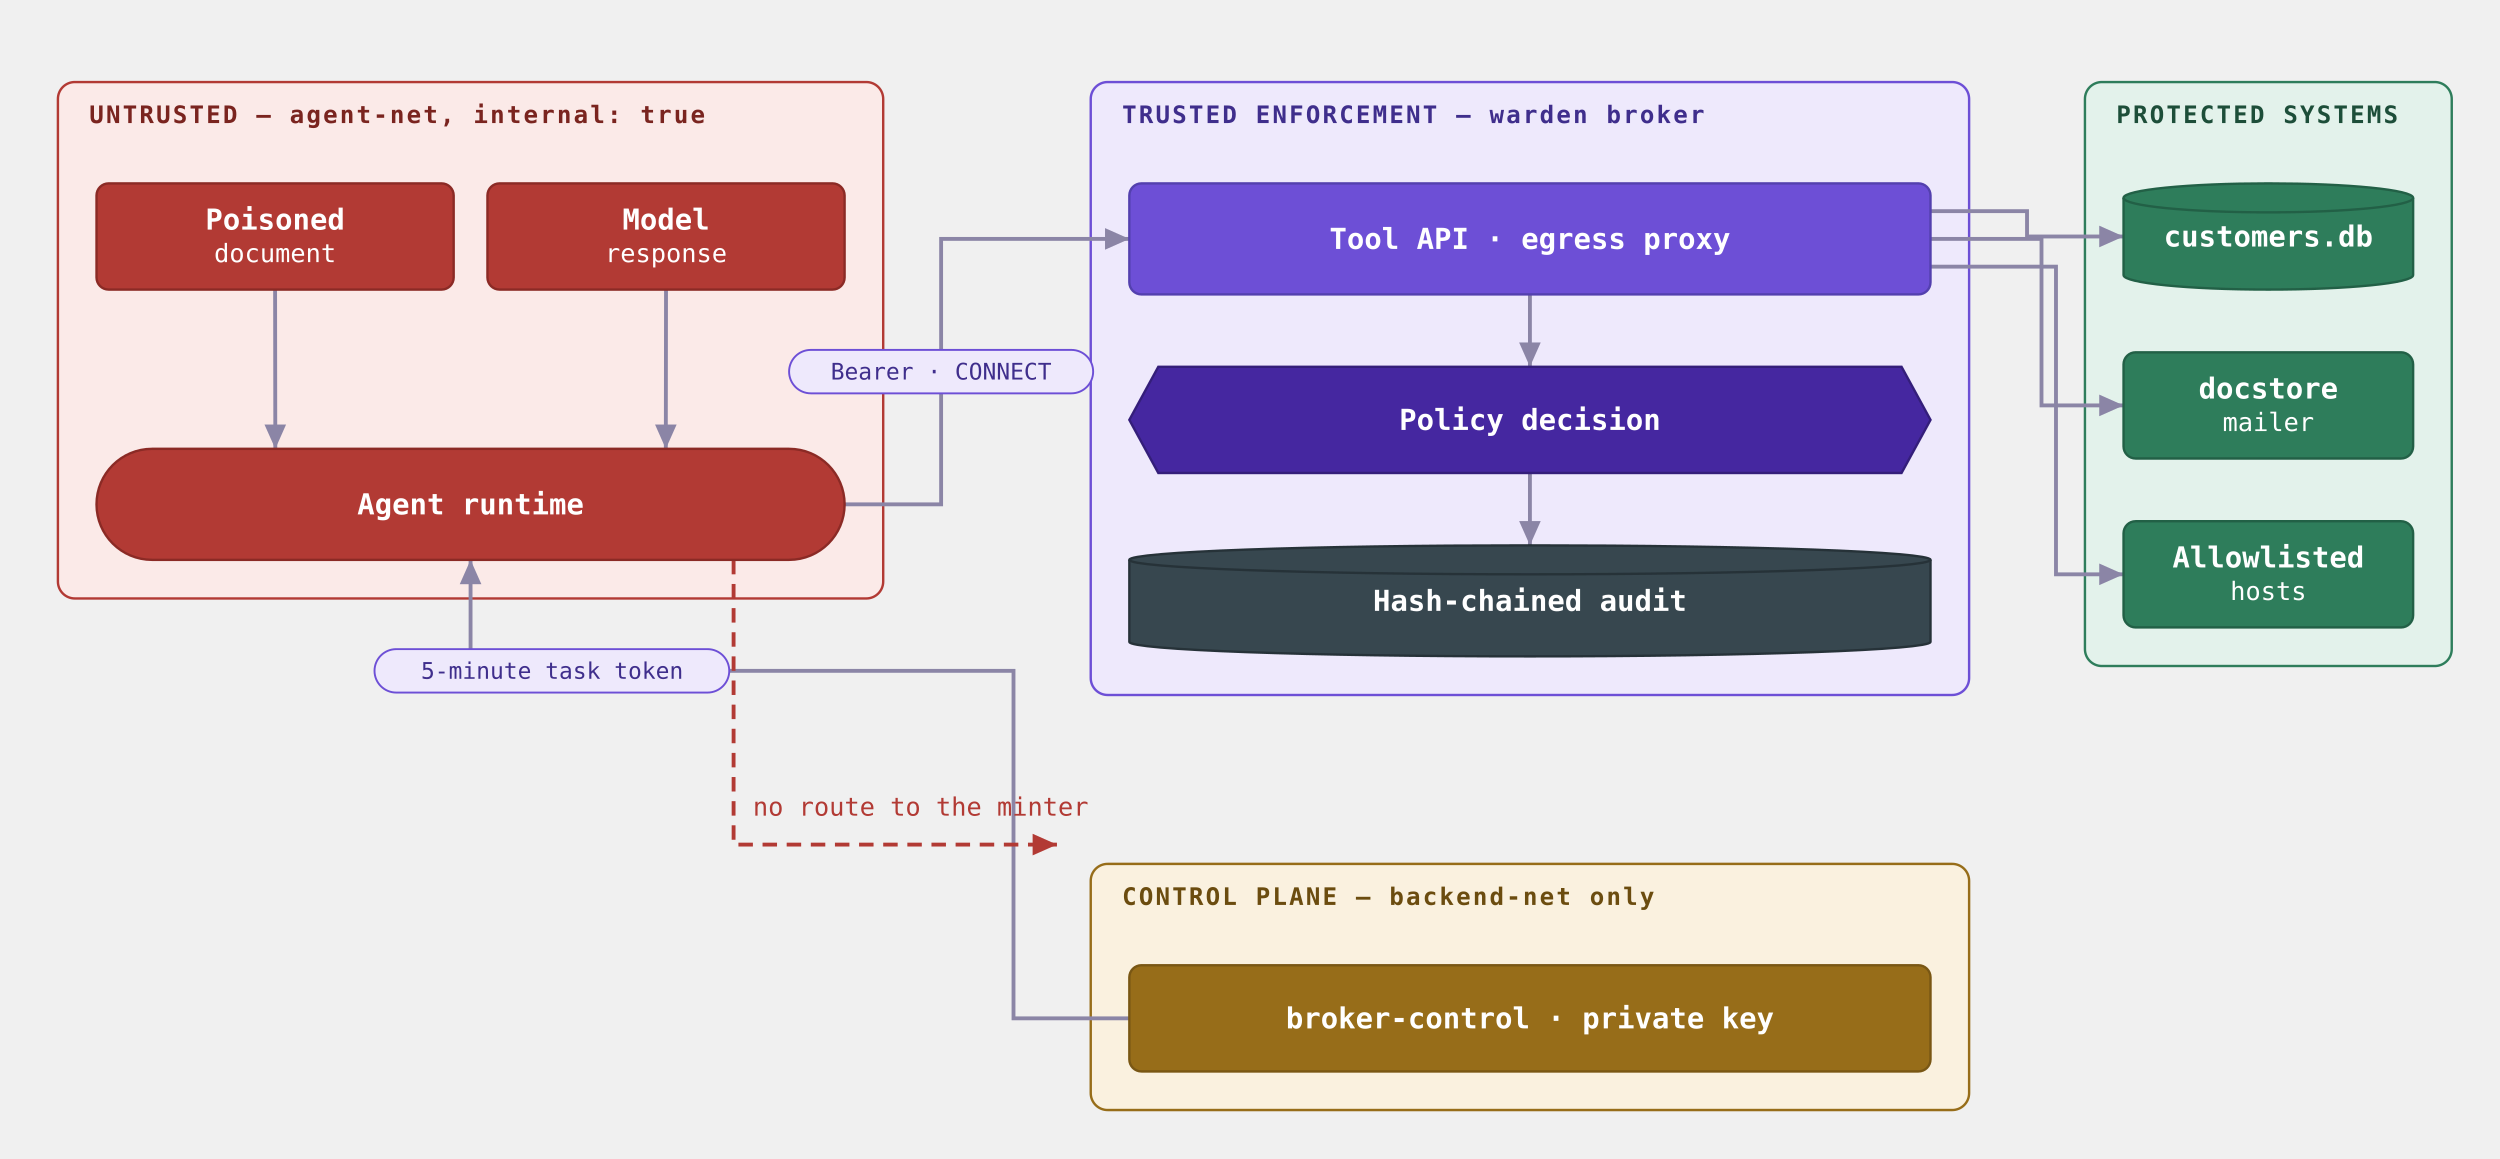
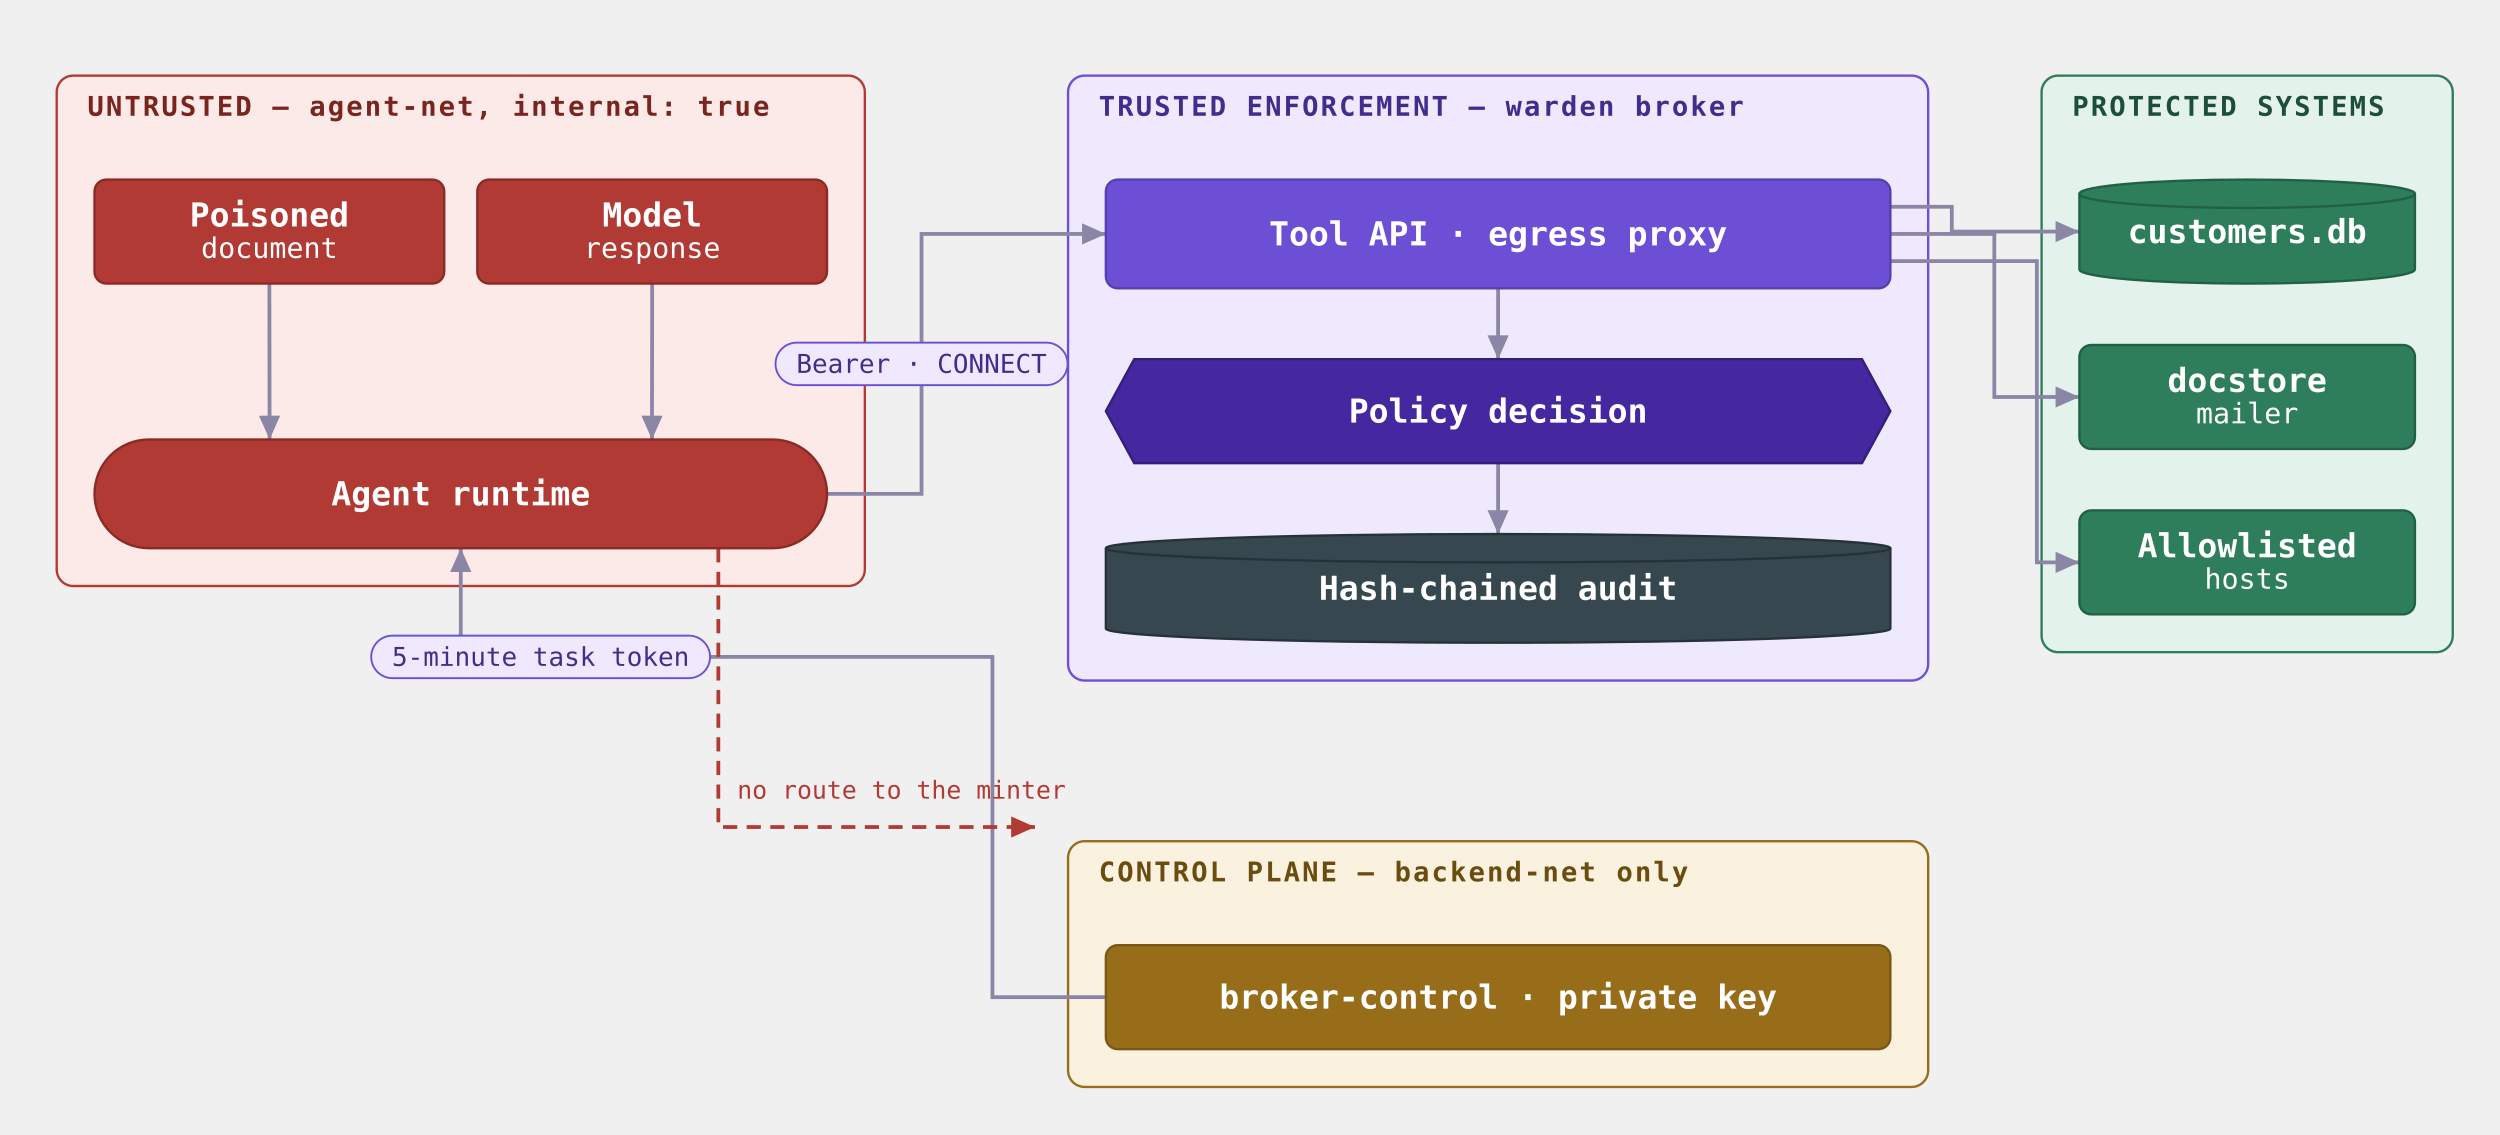
- <svg xmlns="http://www.w3.org/2000/svg" viewBox="0 0 1036.0 480.0" width="1036.0" height="480.0" role="img" aria-label="warden trust boundaries">
+ <svg xmlns="http://www.w3.org/2000/svg" viewBox="0 0 1058.0 480.0" width="1058.0" height="480.0" role="img" aria-label="warden trust boundaries">
  <defs>
    <marker id="arrow" viewBox="0 0 10 10" refX="9" refY="5" markerWidth="7" markerHeight="7" orient="auto">
      <path d="M0,1 L9,5 L0,9 z" fill="#8B85A6" />
    </marker>
    <marker id="arrowbad" viewBox="0 0 10 10" refX="9" refY="5" markerWidth="7" markerHeight="7" orient="auto">
      <path d="M0,1 L9,5 L0,9 z" fill="#B23A34" />
    </marker>
  </defs>
-   <rect x="24.0" y="34.0" width="342.0" height="214.0" rx="7" fill="#FBEAE8" stroke="#B23A34" />
-   <rect x="452.0" y="34.0" width="364.0" height="254.0" rx="7" fill="#EEE9FC" stroke="#6D4FD6" />
-   <rect x="452.0" y="358.0" width="364.0" height="102.0" rx="7" fill="#FAF1DF" stroke="#976D19" />
-   <rect x="864.0" y="34.0" width="152.0" height="242.0" rx="7" fill="#E3F2EB" stroke="#2E7D5B" />
+   <rect x="24.0" y="32.0" width="342.0" height="216.0" rx="7" fill="#FBEAE8" stroke="#B23A34" />
+   <rect x="452.0" y="32.0" width="364.0" height="256.0" rx="7" fill="#EEE9FC" stroke="#6D4FD6" />
+   <rect x="452.0" y="356.0" width="364.0" height="104.0" rx="7" fill="#FAF1DF" stroke="#976D19" />
+   <rect x="864.0" y="32.0" width="174.0" height="244.0" rx="7" fill="#E3F2EB" stroke="#2E7D5B" />
  <path d="M114.0,120.0 L114.09,186.0" fill="none" stroke="#8B85A6" stroke-width="1.6" marker-end="url(#arrow)" />
  <path d="M276.0,120.0 L275.91,186.0" fill="none" stroke="#8B85A6" stroke-width="1.6" marker-end="url(#arrow)" />
  <path d="M634.0,122.0 L634.0,152.0" fill="none" stroke="#8B85A6" stroke-width="1.6" marker-end="url(#arrow)" />
  <path d="M634.0,196.0 L634.0,226.0" fill="none" stroke="#8B85A6" stroke-width="1.6" marker-end="url(#arrow)" />
  <path d="M350.0,209.0 L390,209.0 L390,99.0 L468.0,99.0" fill="none" stroke="#8B85A6" stroke-width="1.6" marker-end="url(#arrow)" />
-   <rect x="327.0" y="145.0" width="126.0" height="18" rx="9" fill="#EEE9FC" stroke="#6D4FD6" stroke-width="0.8" />
-   <text x="390.0" y="154.0" fill="#3F2E8C" font-family="ui-monospace, SFMono-Regular, Menlo, Consolas, monospace" font-size="9.5" text-anchor="middle" dominant-baseline="central">Bearer · CONNECT</text>
-   <path d="M800.0,87.5 L840,87.5 L840,98.0 L880.0,98.0" fill="none" stroke="#8B85A6" stroke-width="1.6" marker-end="url(#arrow)" />
-   <path d="M800.0,99.0 L846,99.0 L846,168.0 L880.0,168.0" fill="none" stroke="#8B85A6" stroke-width="1.6" marker-end="url(#arrow)" />
-   <path d="M800.0,110.5 L852,110.5 L852,238.0 L880.0,238.0" fill="none" stroke="#8B85A6" stroke-width="1.6" marker-end="url(#arrow)" />
+   <rect x="328.2" y="145.0" width="123.6" height="18" rx="9" fill="#EEE9FC" stroke="#6D4FD6" stroke-width="0.8" />
+   <text x="390.0" y="154.0" fill="#3F2E8C" font-family="ui-monospace, SFMono-Regular, Menlo, Consolas, monospace" font-size="11" text-anchor="middle" dominant-baseline="central">Bearer · CONNECT</text>
+   <path d="M800.0,87.5 L826,87.5 L826,98.0 L880.0,98.0" fill="none" stroke="#8B85A6" stroke-width="1.6" marker-end="url(#arrow)" />
+   <path d="M800.0,99.0 L844,99.0 L844,168.0 L880.0,168.0" fill="none" stroke="#8B85A6" stroke-width="1.6" marker-end="url(#arrow)" />
+   <path d="M800.0,110.5 L862,110.5 L862,238.0 L880.0,238.0" fill="none" stroke="#8B85A6" stroke-width="1.6" marker-end="url(#arrow)" />
  <path d="M468.0,422.0 L420,422.0 L420,278.0 L195.0,278.0 L195.0,232.0" fill="none" stroke="#8B85A6" stroke-width="1.6" marker-end="url(#arrow)" />
-   <rect x="155.2" y="269.0" width="147.0" height="18" rx="9" fill="#EEE9FC" stroke="#6D4FD6" stroke-width="0.8" />
-   <text x="228.8" y="278.0" fill="#3F2E8C" font-family="ui-monospace, SFMono-Regular, Menlo, Consolas, monospace" font-size="9.5" text-anchor="middle" dominant-baseline="central">5-minute task token</text>
+   <rect x="157.1" y="269.0" width="143.4" height="18" rx="9" fill="#EEE9FC" stroke="#6D4FD6" stroke-width="0.8" />
+   <text x="228.8" y="278.0" fill="#3F2E8C" font-family="ui-monospace, SFMono-Regular, Menlo, Consolas, monospace" font-size="11" text-anchor="middle" dominant-baseline="central">5-minute task token</text>
  <path d="M304.0,232.0 L304.0,350 L438.0,350" fill="none" stroke="#B23A34" stroke-width="1.6" stroke-dasharray="6 4" marker-end="url(#arrowbad)" />
  <rect x="40.0" y="76.0" width="148.0" height="44.0" rx="5" fill="#B23A34" stroke="#8B2A25" />
-   <text x="114.0" y="91.0" fill="#FFFFFF" font-family="ui-monospace, SFMono-Regular, Menlo, Consolas, monospace" font-size="12" font-weight="600" text-anchor="middle" dominant-baseline="central">Poisoned</text>
-   <text x="114.0" y="105.0" fill="#FFFFFF" font-family="ui-monospace, SFMono-Regular, Menlo, Consolas, monospace" font-size="10.5" font-weight="400" text-anchor="middle" dominant-baseline="central">document</text>
+   <text x="114.0" y="91.0" fill="#FFFFFF" font-family="ui-monospace, SFMono-Regular, Menlo, Consolas, monospace" font-size="14" font-weight="600" text-anchor="middle" dominant-baseline="central">Poisoned</text>
+   <text x="114.0" y="105.0" fill="#FFFFFF" font-family="ui-monospace, SFMono-Regular, Menlo, Consolas, monospace" font-size="12" font-weight="400" text-anchor="middle" dominant-baseline="central">document</text>
  <rect x="202.0" y="76.0" width="148.0" height="44.0" rx="5" fill="#B23A34" stroke="#8B2A25" />
-   <text x="276.0" y="91.0" fill="#FFFFFF" font-family="ui-monospace, SFMono-Regular, Menlo, Consolas, monospace" font-size="12" font-weight="600" text-anchor="middle" dominant-baseline="central">Model</text>
-   <text x="276.0" y="105.0" fill="#FFFFFF" font-family="ui-monospace, SFMono-Regular, Menlo, Consolas, monospace" font-size="10.5" font-weight="400" text-anchor="middle" dominant-baseline="central">response</text>
+   <text x="276.0" y="91.0" fill="#FFFFFF" font-family="ui-monospace, SFMono-Regular, Menlo, Consolas, monospace" font-size="14" font-weight="600" text-anchor="middle" dominant-baseline="central">Model</text>
+   <text x="276.0" y="105.0" fill="#FFFFFF" font-family="ui-monospace, SFMono-Regular, Menlo, Consolas, monospace" font-size="12" font-weight="400" text-anchor="middle" dominant-baseline="central">response</text>
  <rect x="40.0" y="186.0" width="310.0" height="46.0" rx="23.0" fill="#B23A34" stroke="#8B2A25" />
-   <text x="195.0" y="209.0" fill="#FFFFFF" font-family="ui-monospace, SFMono-Regular, Menlo, Consolas, monospace" font-size="12" font-weight="600" text-anchor="middle" dominant-baseline="central">Agent runtime</text>
+   <text x="195.0" y="209.0" fill="#FFFFFF" font-family="ui-monospace, SFMono-Regular, Menlo, Consolas, monospace" font-size="14" font-weight="600" text-anchor="middle" dominant-baseline="central">Agent runtime</text>
  <rect x="468.0" y="76.0" width="332.0" height="46.0" rx="5" fill="#6D4FD6" stroke="#5340AE" />
-   <text x="634.0" y="99.0" fill="#FFFFFF" font-family="ui-monospace, SFMono-Regular, Menlo, Consolas, monospace" font-size="12" font-weight="600" text-anchor="middle" dominant-baseline="central">Tool API · egress proxy</text>
+   <text x="634.0" y="99.0" fill="#FFFFFF" font-family="ui-monospace, SFMono-Regular, Menlo, Consolas, monospace" font-size="14" font-weight="600" text-anchor="middle" dominant-baseline="central">Tool API · egress proxy</text>
  <polygon points="480.0,152.0 788.0,152.0 800.0,174.0 788.0,196.0 480.0,196.0 468.0,174.0" fill="#4527A0" stroke="#341E7A" />
-   <text x="634.0" y="174.0" fill="#FFFFFF" font-family="ui-monospace, SFMono-Regular, Menlo, Consolas, monospace" font-size="12" font-weight="600" text-anchor="middle" dominant-baseline="central">Policy decision</text>
+   <text x="634.0" y="174.0" fill="#FFFFFF" font-family="ui-monospace, SFMono-Regular, Menlo, Consolas, monospace" font-size="14" font-weight="600" text-anchor="middle" dominant-baseline="central">Policy decision</text>
  <path d="M468.0,232.0 A166.0,6 0 0 1 800.0,232.0 L800.0,266.0 A166.0,6 0 0 1 468.0,266.0 Z" fill="#37474F" stroke="#263238" />
  <path d="M468.0,232.0 A166.0,6 0 0 0 800.0,232.0" fill="none" stroke="#263238" />
-   <text x="634.0" y="249.0" fill="#FFFFFF" font-family="ui-monospace, SFMono-Regular, Menlo, Consolas, monospace" font-size="12" font-weight="600" text-anchor="middle" dominant-baseline="central">Hash-chained audit</text>
+   <text x="634.0" y="249.0" fill="#FFFFFF" font-family="ui-monospace, SFMono-Regular, Menlo, Consolas, monospace" font-size="14" font-weight="600" text-anchor="middle" dominant-baseline="central">Hash-chained audit</text>
  <rect x="468.0" y="400.0" width="332.0" height="44.0" rx="5" fill="#976D19" stroke="#795714" />
-   <text x="634.0" y="422.0" fill="#FFFFFF" font-family="ui-monospace, SFMono-Regular, Menlo, Consolas, monospace" font-size="12" font-weight="600" text-anchor="middle" dominant-baseline="central">broker-control · private key</text>
-   <path d="M880.0,82.0 A60.0,6 0 0 1 1000.0,82.0 L1000.0,114.0 A60.0,6 0 0 1 880.0,114.0 Z" fill="#2E7D5B" stroke="#226046" />
-   <path d="M880.0,82.0 A60.0,6 0 0 0 1000.0,82.0" fill="none" stroke="#226046" />
-   <text x="940.0" y="98.0" fill="#FFFFFF" font-family="ui-monospace, SFMono-Regular, Menlo, Consolas, monospace" font-size="12" font-weight="600" text-anchor="middle" dominant-baseline="central">customers.db</text>
-   <rect x="880.0" y="146.0" width="120.0" height="44.0" rx="5" fill="#2E7D5B" stroke="#226046" />
-   <text x="940.0" y="161.0" fill="#FFFFFF" font-family="ui-monospace, SFMono-Regular, Menlo, Consolas, monospace" font-size="12" font-weight="600" text-anchor="middle" dominant-baseline="central">docstore</text>
-   <text x="940.0" y="175.0" fill="#FFFFFF" font-family="ui-monospace, SFMono-Regular, Menlo, Consolas, monospace" font-size="10.5" font-weight="400" text-anchor="middle" dominant-baseline="central">mailer</text>
-   <rect x="880.0" y="216.0" width="120.0" height="44.0" rx="5" fill="#2E7D5B" stroke="#226046" />
-   <text x="940.0" y="231.0" fill="#FFFFFF" font-family="ui-monospace, SFMono-Regular, Menlo, Consolas, monospace" font-size="12" font-weight="600" text-anchor="middle" dominant-baseline="central">Allowlisted</text>
-   <text x="940.0" y="245.0" fill="#FFFFFF" font-family="ui-monospace, SFMono-Regular, Menlo, Consolas, monospace" font-size="10.5" font-weight="400" text-anchor="middle" dominant-baseline="central">hosts</text>
-   <rect x="31.0" y="39.0" width="280.4" height="19" rx="4" fill="#FBEAE8" />
-   <text x="37.0" y="51.0" fill="#7A241F" font-family="ui-monospace, SFMono-Regular, Menlo, Consolas, monospace" font-size="10" font-weight="600" letter-spacing="0.9">UNTRUSTED — agent-net, internal: true</text>
-   <rect x="459.0" y="39.0" width="266.0" height="19" rx="4" fill="#EEE9FC" />
-   <text x="465.0" y="51.0" fill="#3F2E8C" font-family="ui-monospace, SFMono-Regular, Menlo, Consolas, monospace" font-size="10" font-weight="600" letter-spacing="0.9">TRUSTED ENFORCEMENT — warden broker</text>
-   <rect x="459.0" y="363.0" width="244.4" height="19" rx="4" fill="#FAF1DF" />
-   <text x="465.0" y="375.0" fill="#6B4C0F" font-family="ui-monospace, SFMono-Regular, Menlo, Consolas, monospace" font-size="10" font-weight="600" letter-spacing="0.9">CONTROL PLANE — backend-net only</text>
-   <rect x="871.0" y="39.0" width="136.4" height="19" rx="4" fill="#E3F2EB" />
-   <text x="877.0" y="51.0" fill="#1D4E39" font-family="ui-monospace, SFMono-Regular, Menlo, Consolas, monospace" font-size="10" font-weight="600" letter-spacing="0.9">PROTECTED SYSTEMS</text>
+   <text x="634.0" y="422.0" fill="#FFFFFF" font-family="ui-monospace, SFMono-Regular, Menlo, Consolas, monospace" font-size="14" font-weight="600" text-anchor="middle" dominant-baseline="central">broker-control · private key</text>
+   <path d="M880.0,82.0 A71.0,6 0 0 1 1022.0,82.0 L1022.0,114.0 A71.0,6 0 0 1 880.0,114.0 Z" fill="#2E7D5B" stroke="#226046" />
+   <path d="M880.0,82.0 A71.0,6 0 0 0 1022.0,82.0" fill="none" stroke="#226046" />
+   <text x="951.0" y="98.0" fill="#FFFFFF" font-family="ui-monospace, SFMono-Regular, Menlo, Consolas, monospace" font-size="14" font-weight="600" text-anchor="middle" dominant-baseline="central">customers.db</text>
+   <rect x="880.0" y="146.0" width="142.0" height="44.0" rx="5" fill="#2E7D5B" stroke="#226046" />
+   <text x="951.0" y="161.0" fill="#FFFFFF" font-family="ui-monospace, SFMono-Regular, Menlo, Consolas, monospace" font-size="14" font-weight="600" text-anchor="middle" dominant-baseline="central">docstore</text>
+   <text x="951.0" y="175.0" fill="#FFFFFF" font-family="ui-monospace, SFMono-Regular, Menlo, Consolas, monospace" font-size="12" font-weight="400" text-anchor="middle" dominant-baseline="central">mailer</text>
+   <rect x="880.0" y="216.0" width="142.0" height="44.0" rx="5" fill="#2E7D5B" stroke="#226046" />
+   <text x="951.0" y="231.0" fill="#FFFFFF" font-family="ui-monospace, SFMono-Regular, Menlo, Consolas, monospace" font-size="14" font-weight="600" text-anchor="middle" dominant-baseline="central">Allowlisted</text>
+   <text x="951.0" y="245.0" fill="#FFFFFF" font-family="ui-monospace, SFMono-Regular, Menlo, Consolas, monospace" font-size="12" font-weight="400" text-anchor="middle" dominant-baseline="central">hosts</text>
+   <rect x="31.0" y="37.0" width="304.6" height="19" rx="4" fill="#FBEAE8" />
+   <text x="37.0" y="49.0" fill="#7A241F" font-family="ui-monospace, SFMono-Regular, Menlo, Consolas, monospace" font-size="11.5" font-weight="600" letter-spacing="0.9">UNTRUSTED — agent-net, internal: true</text>
+   <rect x="459.0" y="37.0" width="289.0" height="19" rx="4" fill="#EEE9FC" />
+   <text x="465.0" y="49.0" fill="#3F2E8C" font-family="ui-monospace, SFMono-Regular, Menlo, Consolas, monospace" font-size="11.5" font-weight="600" letter-spacing="0.9">TRUSTED ENFORCEMENT — warden broker</text>
+   <rect x="459.0" y="361.0" width="265.6" height="19" rx="4" fill="#FAF1DF" />
+   <text x="465.0" y="373.0" fill="#6B4C0F" font-family="ui-monospace, SFMono-Regular, Menlo, Consolas, monospace" font-size="11.5" font-weight="600" letter-spacing="0.9">CONTROL PLANE — backend-net only</text>
+   <rect x="871.0" y="37.0" width="148.6" height="19" rx="4" fill="#E3F2EB" />
+   <text x="877.0" y="49.0" fill="#1D4E39" font-family="ui-monospace, SFMono-Regular, Menlo, Consolas, monospace" font-size="11.5" font-weight="600" letter-spacing="0.9">PROTECTED SYSTEMS</text>
  <text x="312.0" y="338" fill="#B23A34" font-family="ui-monospace, SFMono-Regular, Menlo, Consolas, monospace" font-size="10.5" text-anchor="start">no route to the minter</text>
</svg>
